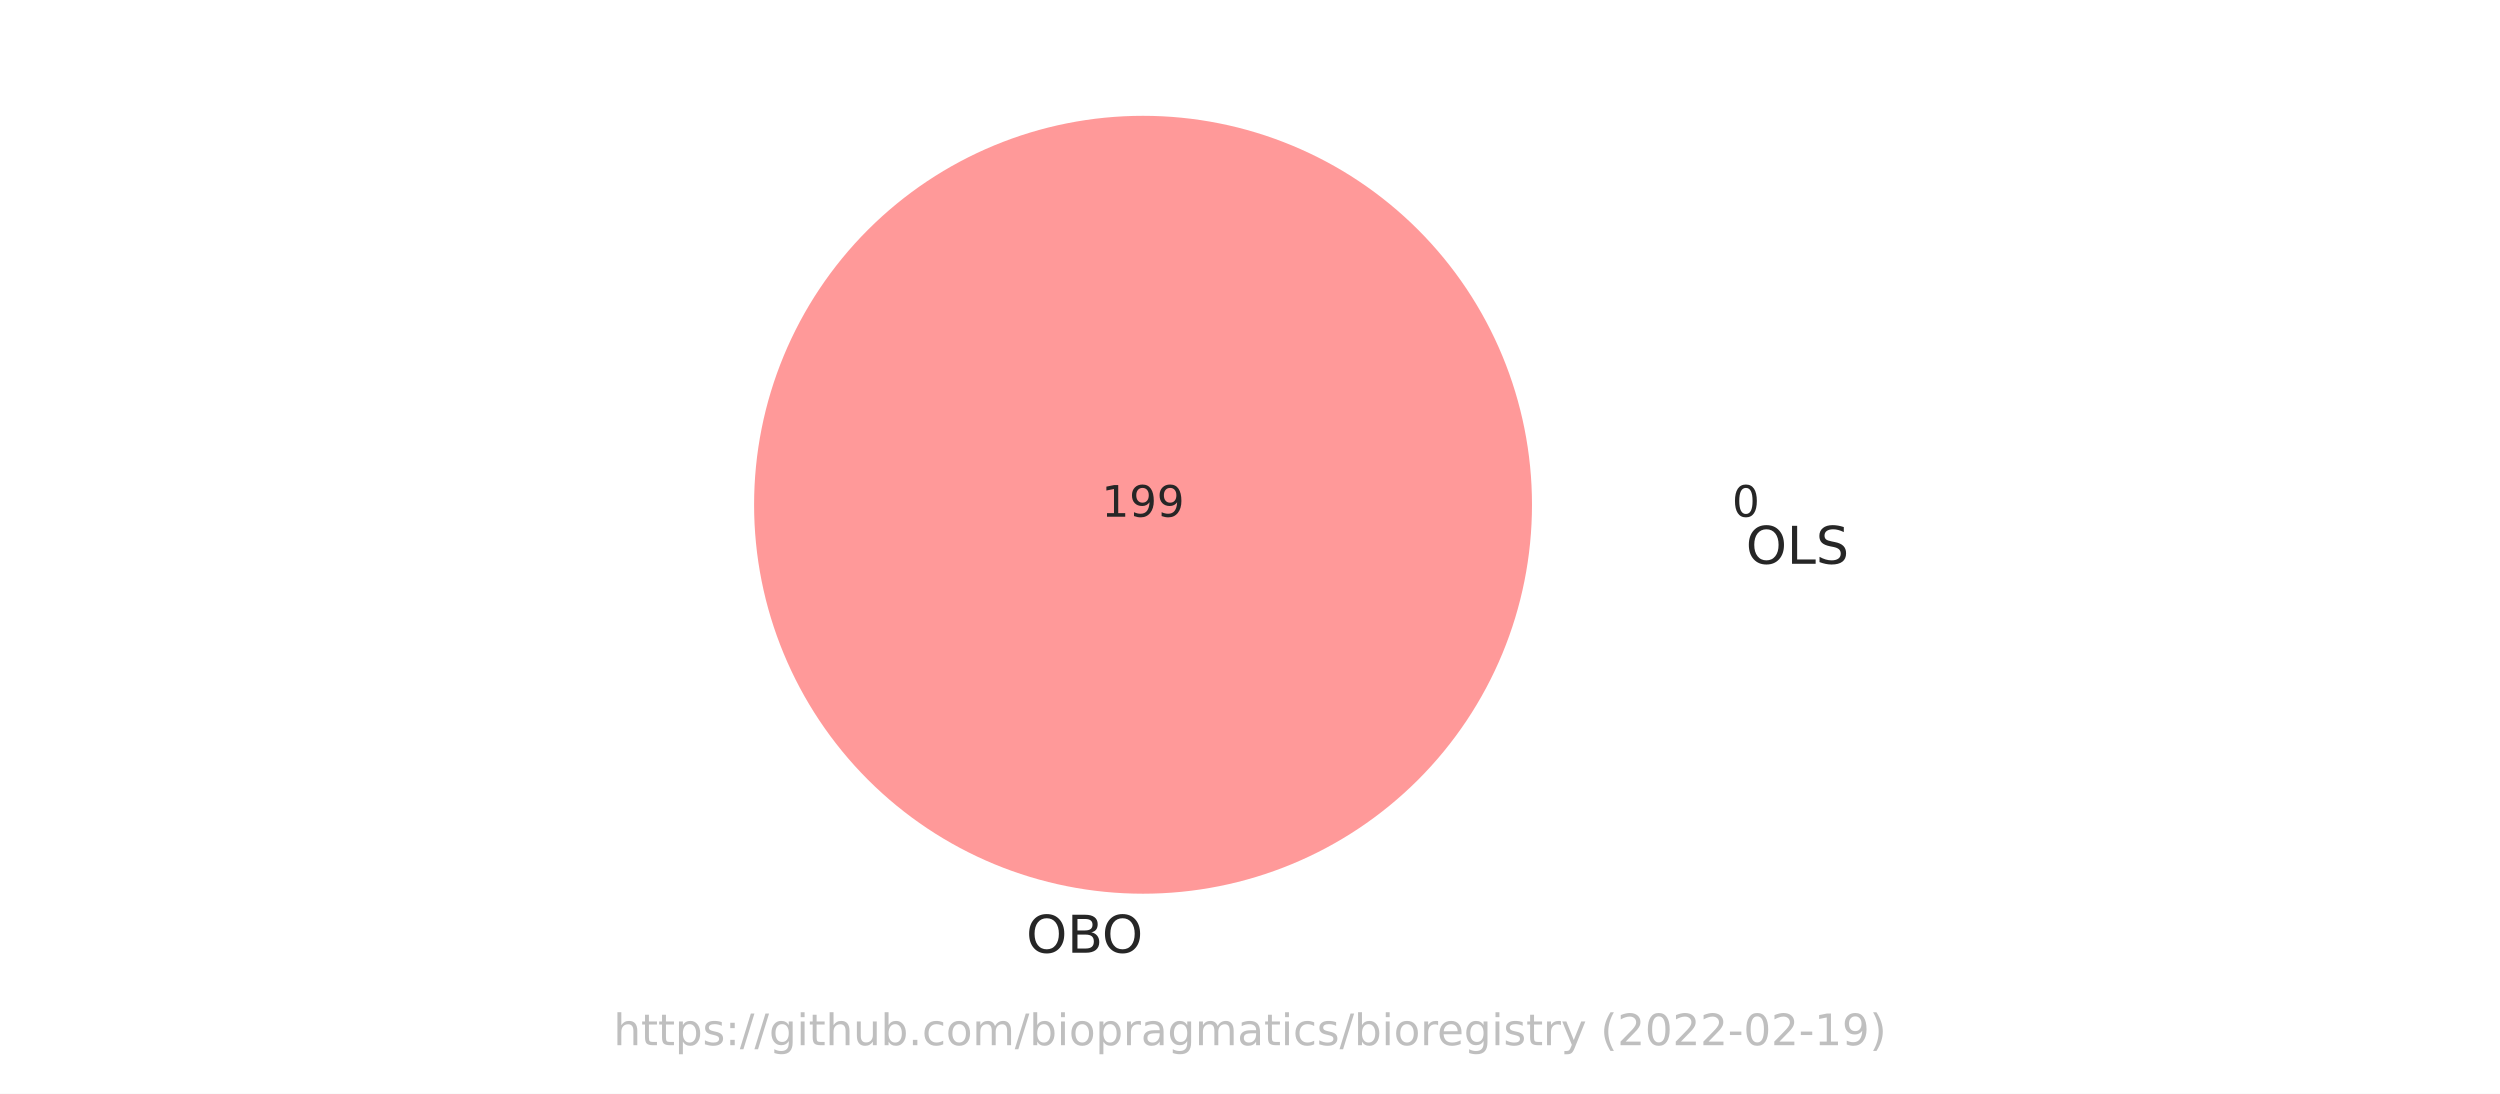
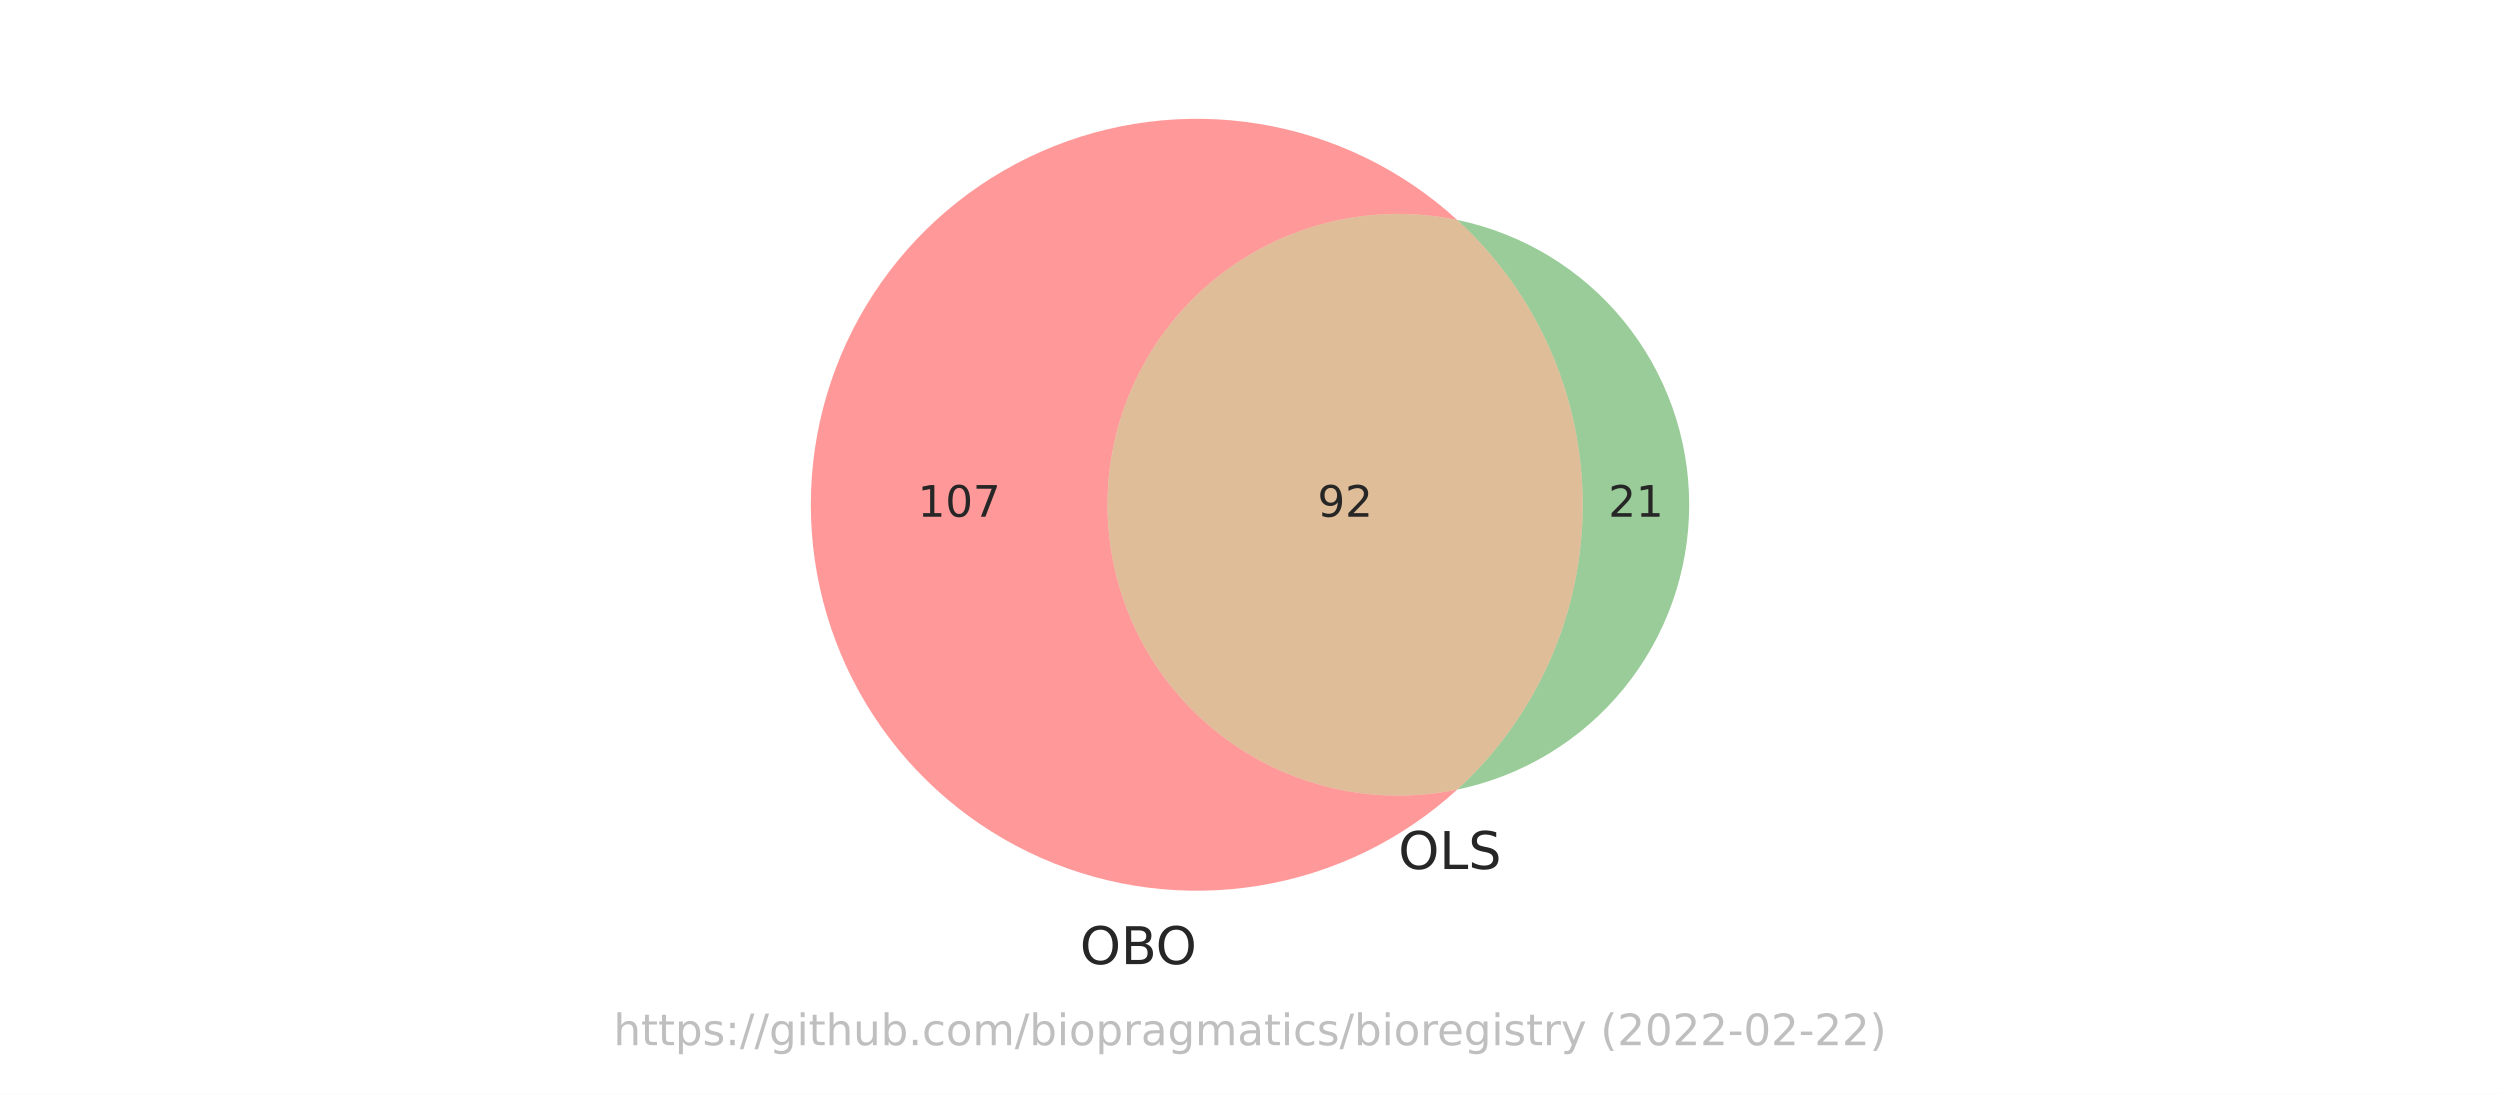
<svg xmlns="http://www.w3.org/2000/svg" xmlns:xlink="http://www.w3.org/1999/xlink" width="576pt" height="252pt" viewBox="0 0 576 252" version="1.1">
  <defs>
    <style type="text/css">*{stroke-linejoin: round; stroke-linecap: butt}</style>
  </defs>
  <g id="figure_1">
    <g id="patch_1">
      <path d="M 0 252  L 576 252  L 576 0  L 0 0  z " style="fill: #ffffff" />
    </g>
    <g id="axes_1">
      <g id="patch_2">
-         <path d="M 263.356 205.912  C 287.122 205.912 309.918 196.47 326.723 179.665  C 343.528 162.86 352.97 140.064 352.97 116.298  C 352.97 92.532 343.528 69.736 326.723 52.931  C 309.918 36.126 287.122 26.684 263.356 26.684  C 239.59 26.684 216.794 36.126 199.989 52.931  C 183.184 69.736 173.742 92.532 173.742 116.298  C 173.742 140.064 183.184 162.86 199.989 179.665  C 216.794 196.47 239.59 205.912 263.356 205.912  z " clip-path="url(#p143c69bcbe)" style="fill: #ff0000; opacity: 0.4" />
+         <path d="M 335.751 181.919  C 326.006 183.935 315.934 183.754 306.267 181.392  C 296.601 179.029 287.581 174.542 279.865 168.259  C 272.149 161.975 265.928 154.051 261.657 145.064  C 257.385 136.076 255.168 126.249 255.168 116.298  C 255.168 106.347 257.385 96.52 261.657 87.532  C 265.928 78.545 272.149 70.621 279.865 64.337  C 287.581 58.054 296.601 53.567 306.267 51.204  C 315.934 48.842 326.006 48.661 335.751 50.677  C 323.023 39.037 307.179 31.347 290.159 28.55  C 273.139 25.752 255.668 27.966 239.883 34.921  C 224.099 41.875 210.674 53.274 201.252 67.721  C 191.83 82.168 186.812 99.05 186.812 116.298  C 186.812 133.546 191.83 150.428 201.252 164.875  C 210.674 179.322 224.099 190.721 239.883 197.675  C 255.668 204.63 273.139 206.844 290.159 204.046  C 307.179 201.249 323.023 193.559 335.751 181.919  " clip-path="url(#pb1bed046a6)" style="fill: #ff0000; opacity: 0.4" />
      </g>
      <g id="patch_3">
-         <path d="M 402.258 116.298  C 402.258 116.298 402.258 116.298 402.258 116.298  C 402.258 116.298 402.258 116.298 402.258 116.298  C 402.258 116.298 402.258 116.298 402.258 116.298  C 402.258 116.298 402.258 116.298 402.258 116.298  C 402.258 116.298 402.258 116.298 402.258 116.298  C 402.258 116.298 402.258 116.298 402.258 116.298  C 402.258 116.298 402.258 116.298 402.258 116.298  C 402.258 116.298 402.258 116.298 402.258 116.298  z " clip-path="url(#p143c69bcbe)" style="fill: #008000; opacity: 0.4" />
+         <path d="M 335.751 50.677  C 344.861 59.009 352.137 69.147 357.115 80.444  C 362.092 91.742 364.663 103.953 364.663 116.298  C 364.663 128.643 362.092 140.854 357.115 152.152  C 352.137 163.449 344.861 173.587 335.751 181.919  C 350.844 178.797 364.407 170.562 374.139 158.611  C 383.871 146.66 389.188 131.71 389.188 116.298  C 389.188 100.886 383.871 85.936 374.139 73.985  C 364.407 62.034 350.844 53.799 335.751 50.677  " clip-path="url(#pb1bed046a6)" style="fill: #008000; opacity: 0.4" />
+       </g>
+       <g id="patch_4">
+         <path d="M 335.751 181.919  C 344.861 173.587 352.137 163.449 357.115 152.152  C 362.092 140.854 364.663 128.643 364.663 116.298  C 364.663 103.953 362.092 91.742 357.115 80.444  C 352.137 69.147 344.861 59.009 335.751 50.677  C 326.006 48.661 315.934 48.842 306.267 51.204  C 296.601 53.567 287.581 58.054 279.865 64.337  C 272.149 70.621 265.928 78.545 261.657 87.532  C 257.385 96.52 255.168 106.347 255.168 116.298  C 255.168 126.249 257.385 136.076 261.657 145.064  C 265.928 154.051 272.149 161.975 279.865 168.259  C 287.581 174.542 296.601 179.029 306.267 181.392  C 315.934 183.754 326.006 183.935 335.751 181.919  " clip-path="url(#pb1bed046a6)" style="fill: #b25a00; opacity: 0.4" />
      </g>
      <g id="text_1">
-         <g style="fill: #262626" transform="translate(253.8123 119.0574)scale(0.1 -0.1)">
+         <g style="fill: #262626" transform="translate(211.4463 119.0574)scale(0.1 -0.1)">
          <defs>
            <path id="DejaVuSans-31" d="M 794 531  L 1825 531  L 1825 4091  L 703 3866  L 703 4441  L 1819 4666  L 2450 4666  L 2450 531  L 3481 531  L 3481 0  L 794 0  L 794 531  z " transform="scale(0.015625)" />
-             <path id="DejaVuSans-39" d="M 703 97  L 703 672  Q 941 559 1184 500  Q 1428 441 1663 441  Q 2288 441 2617 861  Q 2947 1281 2994 2138  Q 2813 1869 2534 1725  Q 2256 1581 1919 1581  Q 1219 1581 811 2004  Q 403 2428 403 3163  Q 403 3881 828 4315  Q 1253 4750 1959 4750  Q 2769 4750 3195 4129  Q 3622 3509 3622 2328  Q 3622 1225 3098 567  Q 2575 -91 1691 -91  Q 1453 -91 1209 -44  Q 966 3 703 97  z M 1959 2075  Q 2384 2075 2632 2365  Q 2881 2656 2881 3163  Q 2881 3666 2632 3958  Q 2384 4250 1959 4250  Q 1534 4250 1286 3958  Q 1038 3666 1038 3163  Q 1038 2656 1286 2365  Q 1534 2075 1959 2075  z " transform="scale(0.015625)" />
+             <path id="DejaVuSans-30" d="M 2034 4250  Q 1547 4250 1301 3770  Q 1056 3291 1056 2328  Q 1056 1369 1301 889  Q 1547 409 2034 409  Q 2525 409 2770 889  Q 3016 1369 3016 2328  Q 3016 3291 2770 3770  Q 2525 4250 2034 4250  z M 2034 4750  Q 2819 4750 3233 4129  Q 3647 3509 3647 2328  Q 3647 1150 3233 529  Q 2819 -91 2034 -91  Q 1250 -91 836 529  Q 422 1150 422 2328  Q 422 3509 836 4129  Q 1250 4750 2034 4750  z " transform="scale(0.015625)" />
+             <path id="DejaVuSans-37" d="M 525 4666  L 3525 4666  L 3525 4397  L 1831 0  L 1172 0  L 2766 4134  L 525 4134  L 525 4666  z " transform="scale(0.015625)" />
          </defs>
          <use xlink:href="#DejaVuSans-31" />
-           <use xlink:href="#DejaVuSans-39" x="63.623" />
-           <use xlink:href="#DejaVuSans-39" x="127.246" />
+           <use xlink:href="#DejaVuSans-30" x="63.623" />
+           <use xlink:href="#DejaVuSans-37" x="127.246" />
        </g>
      </g>
      <g id="text_2">
-         <g style="fill: #262626" transform="translate(399.077 119.0574)scale(0.1 -0.1)">
+         <g style="fill: #262626" transform="translate(370.5631 119.0574)scale(0.1 -0.1)">
          <defs>
-             <path id="DejaVuSans-30" d="M 2034 4250  Q 1547 4250 1301 3770  Q 1056 3291 1056 2328  Q 1056 1369 1301 889  Q 1547 409 2034 409  Q 2525 409 2770 889  Q 3016 1369 3016 2328  Q 3016 3291 2770 3770  Q 2525 4250 2034 4250  z M 2034 4750  Q 2819 4750 3233 4129  Q 3647 3509 3647 2328  Q 3647 1150 3233 529  Q 2819 -91 2034 -91  Q 1250 -91 836 529  Q 422 1150 422 2328  Q 422 3509 836 4129  Q 1250 4750 2034 4750  z " transform="scale(0.015625)" />
+             <path id="DejaVuSans-32" d="M 1228 531  L 3431 531  L 3431 0  L 469 0  L 469 531  Q 828 903 1448 1529  Q 2069 2156 2228 2338  Q 2531 2678 2651 2914  Q 2772 3150 2772 3378  Q 2772 3750 2511 3984  Q 2250 4219 1831 4219  Q 1534 4219 1204 4116  Q 875 4013 500 3803  L 500 4441  Q 881 4594 1212 4672  Q 1544 4750 1819 4750  Q 2544 4750 2975 4387  Q 3406 4025 3406 3419  Q 3406 3131 3298 2873  Q 3191 2616 2906 2266  Q 2828 2175 2409 1742  Q 1991 1309 1228 531  z " transform="scale(0.015625)" />
          </defs>
-           <use xlink:href="#DejaVuSans-30" />
+           <use xlink:href="#DejaVuSans-32" />
+           <use xlink:href="#DejaVuSans-31" x="63.623" />
        </g>
      </g>
      <g id="text_3">
-         <g style="fill: #262626" transform="translate(236.4404 219.5111)scale(0.12 -0.12)">
+         <g style="fill: #262626" transform="translate(303.5531 119.0574)scale(0.1 -0.1)">
+           <defs>
+             <path id="DejaVuSans-39" d="M 703 97  L 703 672  Q 941 559 1184 500  Q 1428 441 1663 441  Q 2288 441 2617 861  Q 2947 1281 2994 2138  Q 2813 1869 2534 1725  Q 2256 1581 1919 1581  Q 1219 1581 811 2004  Q 403 2428 403 3163  Q 403 3881 828 4315  Q 1253 4750 1959 4750  Q 2769 4750 3195 4129  Q 3622 3509 3622 2328  Q 3622 1225 3098 567  Q 2575 -91 1691 -91  Q 1453 -91 1209 -44  Q 966 3 703 97  z M 1959 2075  Q 2384 2075 2632 2365  Q 2881 2656 2881 3163  Q 2881 3666 2632 3958  Q 2384 4250 1959 4250  Q 1534 4250 1286 3958  Q 1038 3666 1038 3163  Q 1038 2656 1286 2365  Q 1534 2075 1959 2075  z " transform="scale(0.015625)" />
+           </defs>
+           <use xlink:href="#DejaVuSans-39" />
+           <use xlink:href="#DejaVuSans-32" x="63.623" />
+         </g>
+       </g>
+       <g id="text_4">
+         <g style="fill: #262626" transform="translate(248.8217 222.1385)scale(0.12 -0.12)">
          <defs>
            <path id="DejaVuSans-4f" d="M 2522 4238  Q 1834 4238 1429 3725  Q 1025 3213 1025 2328  Q 1025 1447 1429 934  Q 1834 422 2522 422  Q 3209 422 3611 934  Q 4013 1447 4013 2328  Q 4013 3213 3611 3725  Q 3209 4238 2522 4238  z M 2522 4750  Q 3503 4750 4090 4092  Q 4678 3434 4678 2328  Q 4678 1225 4090 567  Q 3503 -91 2522 -91  Q 1538 -91 948 565  Q 359 1222 359 2328  Q 359 3434 948 4092  Q 1538 4750 2522 4750  z " transform="scale(0.015625)" />
            <path id="DejaVuSans-42" d="M 1259 2228  L 1259 519  L 2272 519  Q 2781 519 3026 730  Q 3272 941 3272 1375  Q 3272 1813 3026 2020  Q 2781 2228 2272 2228  L 1259 2228  z M 1259 4147  L 1259 2741  L 2194 2741  Q 2656 2741 2882 2914  Q 3109 3088 3109 3444  Q 3109 3797 2882 3972  Q 2656 4147 2194 4147  L 1259 4147  z M 628 4666  L 2241 4666  Q 2963 4666 3353 4366  Q 3744 4066 3744 3513  Q 3744 3084 3544 2831  Q 3344 2578 2956 2516  Q 3422 2416 3680 2098  Q 3938 1781 3938 1306  Q 3938 681 3513 340  Q 3088 0 2303 0  L 628 0  L 628 4666  z " transform="scale(0.015625)" />
          </defs>
          <use xlink:href="#DejaVuSans-4f" />
          <use xlink:href="#DejaVuSans-42" x="78.711" />
          <use xlink:href="#DejaVuSans-4f" x="145.564" />
        </g>
      </g>
-       <g id="text_4">
-         <g style="fill: #262626" transform="translate(402.2582 129.8968)scale(0.12 -0.12)">
+       <g id="text_5">
+         <g style="fill: #262626" transform="translate(322.1783 200.2229)scale(0.12 -0.12)">
          <defs>
            <path id="DejaVuSans-4c" d="M 628 4666  L 1259 4666  L 1259 531  L 3531 531  L 3531 0  L 628 0  L 628 4666  z " transform="scale(0.015625)" />
            <path id="DejaVuSans-53" d="M 3425 4513  L 3425 3897  Q 3066 4069 2747 4153  Q 2428 4238 2131 4238  Q 1616 4238 1336 4038  Q 1056 3838 1056 3469  Q 1056 3159 1242 3001  Q 1428 2844 1947 2747  L 2328 2669  Q 3034 2534 3370 2195  Q 3706 1856 3706 1288  Q 3706 609 3251 259  Q 2797 -91 1919 -91  Q 1588 -91 1214 -16  Q 841 59 441 206  L 441 856  Q 825 641 1194 531  Q 1563 422 1919 422  Q 2459 422 2753 634  Q 3047 847 3047 1241  Q 3047 1584 2836 1778  Q 2625 1972 2144 2069  L 1759 2144  Q 1053 2284 737 2584  Q 422 2884 422 3419  Q 422 4038 858 4394  Q 1294 4750 2059 4750  Q 2388 4750 2728 4690  Q 3069 4631 3425 4513  z " transform="scale(0.015625)" />
          </defs>
          <use xlink:href="#DejaVuSans-4f" />
          <use xlink:href="#DejaVuSans-4c" x="78.711" />
          <use xlink:href="#DejaVuSans-53" x="134.424" />
        </g>
      </g>
-       <g id="text_5">
+       <g id="text_6">
        <g style="fill: #808080; opacity: 0.5" transform="translate(141.3453 240.8159)scale(0.1 -0.1)">
          <defs>
            <path id="DejaVuSans-68" d="M 3513 2113  L 3513 0  L 2938 0  L 2938 2094  Q 2938 2591 2744 2837  Q 2550 3084 2163 3084  Q 1697 3084 1428 2787  Q 1159 2491 1159 1978  L 1159 0  L 581 0  L 581 4863  L 1159 4863  L 1159 2956  Q 1366 3272 1645 3428  Q 1925 3584 2291 3584  Q 2894 3584 3203 3211  Q 3513 2838 3513 2113  z " transform="scale(0.015625)" />
            <path id="DejaVuSans-74" d="M 1172 4494  L 1172 3500  L 2356 3500  L 2356 3053  L 1172 3053  L 1172 1153  Q 1172 725 1289 603  Q 1406 481 1766 481  L 2356 481  L 2356 0  L 1766 0  Q 1100 0 847 248  Q 594 497 594 1153  L 594 3053  L 172 3053  L 172 3500  L 594 3500  L 594 4494  L 1172 4494  z " transform="scale(0.015625)" />
            <path id="DejaVuSans-70" d="M 1159 525  L 1159 -1331  L 581 -1331  L 581 3500  L 1159 3500  L 1159 2969  Q 1341 3281 1617 3432  Q 1894 3584 2278 3584  Q 2916 3584 3314 3078  Q 3713 2572 3713 1747  Q 3713 922 3314 415  Q 2916 -91 2278 -91  Q 1894 -91 1617 61  Q 1341 213 1159 525  z M 3116 1747  Q 3116 2381 2855 2742  Q 2594 3103 2138 3103  Q 1681 3103 1420 2742  Q 1159 2381 1159 1747  Q 1159 1113 1420 752  Q 1681 391 2138 391  Q 2594 391 2855 752  Q 3116 1113 3116 1747  z " transform="scale(0.015625)" />
            <path id="DejaVuSans-73" d="M 2834 3397  L 2834 2853  Q 2591 2978 2328 3040  Q 2066 3103 1784 3103  Q 1356 3103 1142 2972  Q 928 2841 928 2578  Q 928 2378 1081 2264  Q 1234 2150 1697 2047  L 1894 2003  Q 2506 1872 2764 1633  Q 3022 1394 3022 966  Q 3022 478 2636 193  Q 2250 -91 1575 -91  Q 1294 -91 989 -36  Q 684 19 347 128  L 347 722  Q 666 556 975 473  Q 1284 391 1588 391  Q 1994 391 2212 530  Q 2431 669 2431 922  Q 2431 1156 2273 1281  Q 2116 1406 1581 1522  L 1381 1569  Q 847 1681 609 1914  Q 372 2147 372 2553  Q 372 3047 722 3315  Q 1072 3584 1716 3584  Q 2034 3584 2315 3537  Q 2597 3491 2834 3397  z " transform="scale(0.015625)" />
            <path id="DejaVuSans-3a" d="M 750 794  L 1409 794  L 1409 0  L 750 0  L 750 794  z M 750 3309  L 1409 3309  L 1409 2516  L 750 2516  L 750 3309  z " transform="scale(0.015625)" />
            <path id="DejaVuSans-2f" d="M 1625 4666  L 2156 4666  L 531 -594  L 0 -594  L 1625 4666  z " transform="scale(0.015625)" />
            <path id="DejaVuSans-67" d="M 2906 1791  Q 2906 2416 2648 2759  Q 2391 3103 1925 3103  Q 1463 3103 1205 2759  Q 947 2416 947 1791  Q 947 1169 1205 825  Q 1463 481 1925 481  Q 2391 481 2648 825  Q 2906 1169 2906 1791  z M 3481 434  Q 3481 -459 3084 -895  Q 2688 -1331 1869 -1331  Q 1566 -1331 1297 -1286  Q 1028 -1241 775 -1147  L 775 -588  Q 1028 -725 1275 -790  Q 1522 -856 1778 -856  Q 2344 -856 2625 -561  Q 2906 -266 2906 331  L 2906 616  Q 2728 306 2450 153  Q 2172 0 1784 0  Q 1141 0 747 490  Q 353 981 353 1791  Q 353 2603 747 3093  Q 1141 3584 1784 3584  Q 2172 3584 2450 3431  Q 2728 3278 2906 2969  L 2906 3500  L 3481 3500  L 3481 434  z " transform="scale(0.015625)" />
            <path id="DejaVuSans-69" d="M 603 3500  L 1178 3500  L 1178 0  L 603 0  L 603 3500  z M 603 4863  L 1178 4863  L 1178 4134  L 603 4134  L 603 4863  z " transform="scale(0.015625)" />
            <path id="DejaVuSans-75" d="M 544 1381  L 544 3500  L 1119 3500  L 1119 1403  Q 1119 906 1312 657  Q 1506 409 1894 409  Q 2359 409 2629 706  Q 2900 1003 2900 1516  L 2900 3500  L 3475 3500  L 3475 0  L 2900 0  L 2900 538  Q 2691 219 2414 64  Q 2138 -91 1772 -91  Q 1169 -91 856 284  Q 544 659 544 1381  z M 1991 3584  L 1991 3584  z " transform="scale(0.015625)" />
            <path id="DejaVuSans-62" d="M 3116 1747  Q 3116 2381 2855 2742  Q 2594 3103 2138 3103  Q 1681 3103 1420 2742  Q 1159 2381 1159 1747  Q 1159 1113 1420 752  Q 1681 391 2138 391  Q 2594 391 2855 752  Q 3116 1113 3116 1747  z M 1159 2969  Q 1341 3281 1617 3432  Q 1894 3584 2278 3584  Q 2916 3584 3314 3078  Q 3713 2572 3713 1747  Q 3713 922 3314 415  Q 2916 -91 2278 -91  Q 1894 -91 1617 61  Q 1341 213 1159 525  L 1159 0  L 581 0  L 581 4863  L 1159 4863  L 1159 2969  z " transform="scale(0.015625)" />
            <path id="DejaVuSans-2e" d="M 684 794  L 1344 794  L 1344 0  L 684 0  L 684 794  z " transform="scale(0.015625)" />
            <path id="DejaVuSans-63" d="M 3122 3366  L 3122 2828  Q 2878 2963 2633 3030  Q 2388 3097 2138 3097  Q 1578 3097 1268 2742  Q 959 2388 959 1747  Q 959 1106 1268 751  Q 1578 397 2138 397  Q 2388 397 2633 464  Q 2878 531 3122 666  L 3122 134  Q 2881 22 2623 -34  Q 2366 -91 2075 -91  Q 1284 -91 818 406  Q 353 903 353 1747  Q 353 2603 823 3093  Q 1294 3584 2113 3584  Q 2378 3584 2631 3529  Q 2884 3475 3122 3366  z " transform="scale(0.015625)" />
            <path id="DejaVuSans-6f" d="M 1959 3097  Q 1497 3097 1228 2736  Q 959 2375 959 1747  Q 959 1119 1226 758  Q 1494 397 1959 397  Q 2419 397 2687 759  Q 2956 1122 2956 1747  Q 2956 2369 2687 2733  Q 2419 3097 1959 3097  z M 1959 3584  Q 2709 3584 3137 3096  Q 3566 2609 3566 1747  Q 3566 888 3137 398  Q 2709 -91 1959 -91  Q 1206 -91 779 398  Q 353 888 353 1747  Q 353 2609 779 3096  Q 1206 3584 1959 3584  z " transform="scale(0.015625)" />
            <path id="DejaVuSans-6d" d="M 3328 2828  Q 3544 3216 3844 3400  Q 4144 3584 4550 3584  Q 5097 3584 5394 3201  Q 5691 2819 5691 2113  L 5691 0  L 5113 0  L 5113 2094  Q 5113 2597 4934 2840  Q 4756 3084 4391 3084  Q 3944 3084 3684 2787  Q 3425 2491 3425 1978  L 3425 0  L 2847 0  L 2847 2094  Q 2847 2600 2669 2842  Q 2491 3084 2119 3084  Q 1678 3084 1418 2786  Q 1159 2488 1159 1978  L 1159 0  L 581 0  L 581 3500  L 1159 3500  L 1159 2956  Q 1356 3278 1631 3431  Q 1906 3584 2284 3584  Q 2666 3584 2933 3390  Q 3200 3197 3328 2828  z " transform="scale(0.015625)" />
            <path id="DejaVuSans-72" d="M 2631 2963  Q 2534 3019 2420 3045  Q 2306 3072 2169 3072  Q 1681 3072 1420 2755  Q 1159 2438 1159 1844  L 1159 0  L 581 0  L 581 3500  L 1159 3500  L 1159 2956  Q 1341 3275 1631 3429  Q 1922 3584 2338 3584  Q 2397 3584 2469 3576  Q 2541 3569 2628 3553  L 2631 2963  z " transform="scale(0.015625)" />
            <path id="DejaVuSans-61" d="M 2194 1759  Q 1497 1759 1228 1600  Q 959 1441 959 1056  Q 959 750 1161 570  Q 1363 391 1709 391  Q 2188 391 2477 730  Q 2766 1069 2766 1631  L 2766 1759  L 2194 1759  z M 3341 1997  L 3341 0  L 2766 0  L 2766 531  Q 2569 213 2275 61  Q 1981 -91 1556 -91  Q 1019 -91 701 211  Q 384 513 384 1019  Q 384 1609 779 1909  Q 1175 2209 1959 2209  L 2766 2209  L 2766 2266  Q 2766 2663 2505 2880  Q 2244 3097 1772 3097  Q 1472 3097 1187 3025  Q 903 2953 641 2809  L 641 3341  Q 956 3463 1253 3523  Q 1550 3584 1831 3584  Q 2591 3584 2966 3190  Q 3341 2797 3341 1997  z " transform="scale(0.015625)" />
            <path id="DejaVuSans-65" d="M 3597 1894  L 3597 1613  L 953 1613  Q 991 1019 1311 708  Q 1631 397 2203 397  Q 2534 397 2845 478  Q 3156 559 3463 722  L 3463 178  Q 3153 47 2828 -22  Q 2503 -91 2169 -91  Q 1331 -91 842 396  Q 353 884 353 1716  Q 353 2575 817 3079  Q 1281 3584 2069 3584  Q 2775 3584 3186 3129  Q 3597 2675 3597 1894  z M 3022 2063  Q 3016 2534 2758 2815  Q 2500 3097 2075 3097  Q 1594 3097 1305 2825  Q 1016 2553 972 2059  L 3022 2063  z " transform="scale(0.015625)" />
            <path id="DejaVuSans-79" d="M 2059 -325  Q 1816 -950 1584 -1140  Q 1353 -1331 966 -1331  L 506 -1331  L 506 -850  L 844 -850  Q 1081 -850 1212 -737  Q 1344 -625 1503 -206  L 1606 56  L 191 3500  L 800 3500  L 1894 763  L 2988 3500  L 3597 3500  L 2059 -325  z " transform="scale(0.015625)" />
            <path id="DejaVuSans-20" transform="scale(0.015625)" />
            <path id="DejaVuSans-28" d="M 1984 4856  Q 1566 4138 1362 3434  Q 1159 2731 1159 2009  Q 1159 1288 1364 580  Q 1569 -128 1984 -844  L 1484 -844  Q 1016 -109 783 600  Q 550 1309 550 2009  Q 550 2706 781 3412  Q 1013 4119 1484 4856  L 1984 4856  z " transform="scale(0.015625)" />
-             <path id="DejaVuSans-32" d="M 1228 531  L 3431 531  L 3431 0  L 469 0  L 469 531  Q 828 903 1448 1529  Q 2069 2156 2228 2338  Q 2531 2678 2651 2914  Q 2772 3150 2772 3378  Q 2772 3750 2511 3984  Q 2250 4219 1831 4219  Q 1534 4219 1204 4116  Q 875 4013 500 3803  L 500 4441  Q 881 4594 1212 4672  Q 1544 4750 1819 4750  Q 2544 4750 2975 4387  Q 3406 4025 3406 3419  Q 3406 3131 3298 2873  Q 3191 2616 2906 2266  Q 2828 2175 2409 1742  Q 1991 1309 1228 531  z " transform="scale(0.015625)" />
            <path id="DejaVuSans-2d" d="M 313 2009  L 1997 2009  L 1997 1497  L 313 1497  L 313 2009  z " transform="scale(0.015625)" />
            <path id="DejaVuSans-29" d="M 513 4856  L 1013 4856  Q 1481 4119 1714 3412  Q 1947 2706 1947 2009  Q 1947 1309 1714 600  Q 1481 -109 1013 -844  L 513 -844  Q 928 -128 1133 580  Q 1338 1288 1338 2009  Q 1338 2731 1133 3434  Q 928 4138 513 4856  z " transform="scale(0.015625)" />
          </defs>
          <use xlink:href="#DejaVuSans-68" />
          <use xlink:href="#DejaVuSans-74" x="63.379" />
          <use xlink:href="#DejaVuSans-74" x="102.588" />
          <use xlink:href="#DejaVuSans-70" x="141.797" />
          <use xlink:href="#DejaVuSans-73" x="205.273" />
          <use xlink:href="#DejaVuSans-3a" x="257.373" />
          <use xlink:href="#DejaVuSans-2f" x="291.064" />
          <use xlink:href="#DejaVuSans-2f" x="324.756" />
          <use xlink:href="#DejaVuSans-67" x="358.447" />
          <use xlink:href="#DejaVuSans-69" x="421.924" />
          <use xlink:href="#DejaVuSans-74" x="449.707" />
          <use xlink:href="#DejaVuSans-68" x="488.916" />
          <use xlink:href="#DejaVuSans-75" x="552.295" />
          <use xlink:href="#DejaVuSans-62" x="615.674" />
          <use xlink:href="#DejaVuSans-2e" x="679.15" />
          <use xlink:href="#DejaVuSans-63" x="710.938" />
          <use xlink:href="#DejaVuSans-6f" x="765.918" />
          <use xlink:href="#DejaVuSans-6d" x="827.1" />
          <use xlink:href="#DejaVuSans-2f" x="924.512" />
          <use xlink:href="#DejaVuSans-62" x="958.203" />
          <use xlink:href="#DejaVuSans-69" x="1021.68" />
          <use xlink:href="#DejaVuSans-6f" x="1049.463" />
          <use xlink:href="#DejaVuSans-70" x="1110.645" />
          <use xlink:href="#DejaVuSans-72" x="1174.121" />
          <use xlink:href="#DejaVuSans-61" x="1215.234" />
          <use xlink:href="#DejaVuSans-67" x="1276.514" />
          <use xlink:href="#DejaVuSans-6d" x="1339.99" />
          <use xlink:href="#DejaVuSans-61" x="1437.402" />
          <use xlink:href="#DejaVuSans-74" x="1498.682" />
          <use xlink:href="#DejaVuSans-69" x="1537.891" />
          <use xlink:href="#DejaVuSans-63" x="1565.674" />
          <use xlink:href="#DejaVuSans-73" x="1620.654" />
          <use xlink:href="#DejaVuSans-2f" x="1672.754" />
          <use xlink:href="#DejaVuSans-62" x="1706.445" />
          <use xlink:href="#DejaVuSans-69" x="1769.922" />
          <use xlink:href="#DejaVuSans-6f" x="1797.705" />
          <use xlink:href="#DejaVuSans-72" x="1858.887" />
          <use xlink:href="#DejaVuSans-65" x="1897.75" />
          <use xlink:href="#DejaVuSans-67" x="1959.273" />
          <use xlink:href="#DejaVuSans-69" x="2022.75" />
          <use xlink:href="#DejaVuSans-73" x="2050.533" />
          <use xlink:href="#DejaVuSans-74" x="2102.633" />
          <use xlink:href="#DejaVuSans-72" x="2141.842" />
          <use xlink:href="#DejaVuSans-79" x="2182.955" />
          <use xlink:href="#DejaVuSans-20" x="2242.135" />
          <use xlink:href="#DejaVuSans-28" x="2273.922" />
          <use xlink:href="#DejaVuSans-32" x="2312.936" />
          <use xlink:href="#DejaVuSans-30" x="2376.559" />
          <use xlink:href="#DejaVuSans-32" x="2440.182" />
          <use xlink:href="#DejaVuSans-32" x="2503.805" />
          <use xlink:href="#DejaVuSans-2d" x="2567.428" />
          <use xlink:href="#DejaVuSans-30" x="2603.512" />
          <use xlink:href="#DejaVuSans-32" x="2667.135" />
          <use xlink:href="#DejaVuSans-2d" x="2730.758" />
-           <use xlink:href="#DejaVuSans-31" x="2766.842" />
-           <use xlink:href="#DejaVuSans-39" x="2830.465" />
+           <use xlink:href="#DejaVuSans-32" x="2766.842" />
+           <use xlink:href="#DejaVuSans-32" x="2830.465" />
          <use xlink:href="#DejaVuSans-29" x="2894.088" />
        </g>
      </g>
    </g>
  </g>
  <defs>
-     <clipPath id="p143c69bcbe">
-       <rect x="157.858" y="10.8" width="260.284" height="210.996" />
+     <clipPath id="pb1bed046a6">
+       <rect x="170.239" y="10.8" width="235.521" height="210.996" />
    </clipPath>
  </defs>
</svg>
